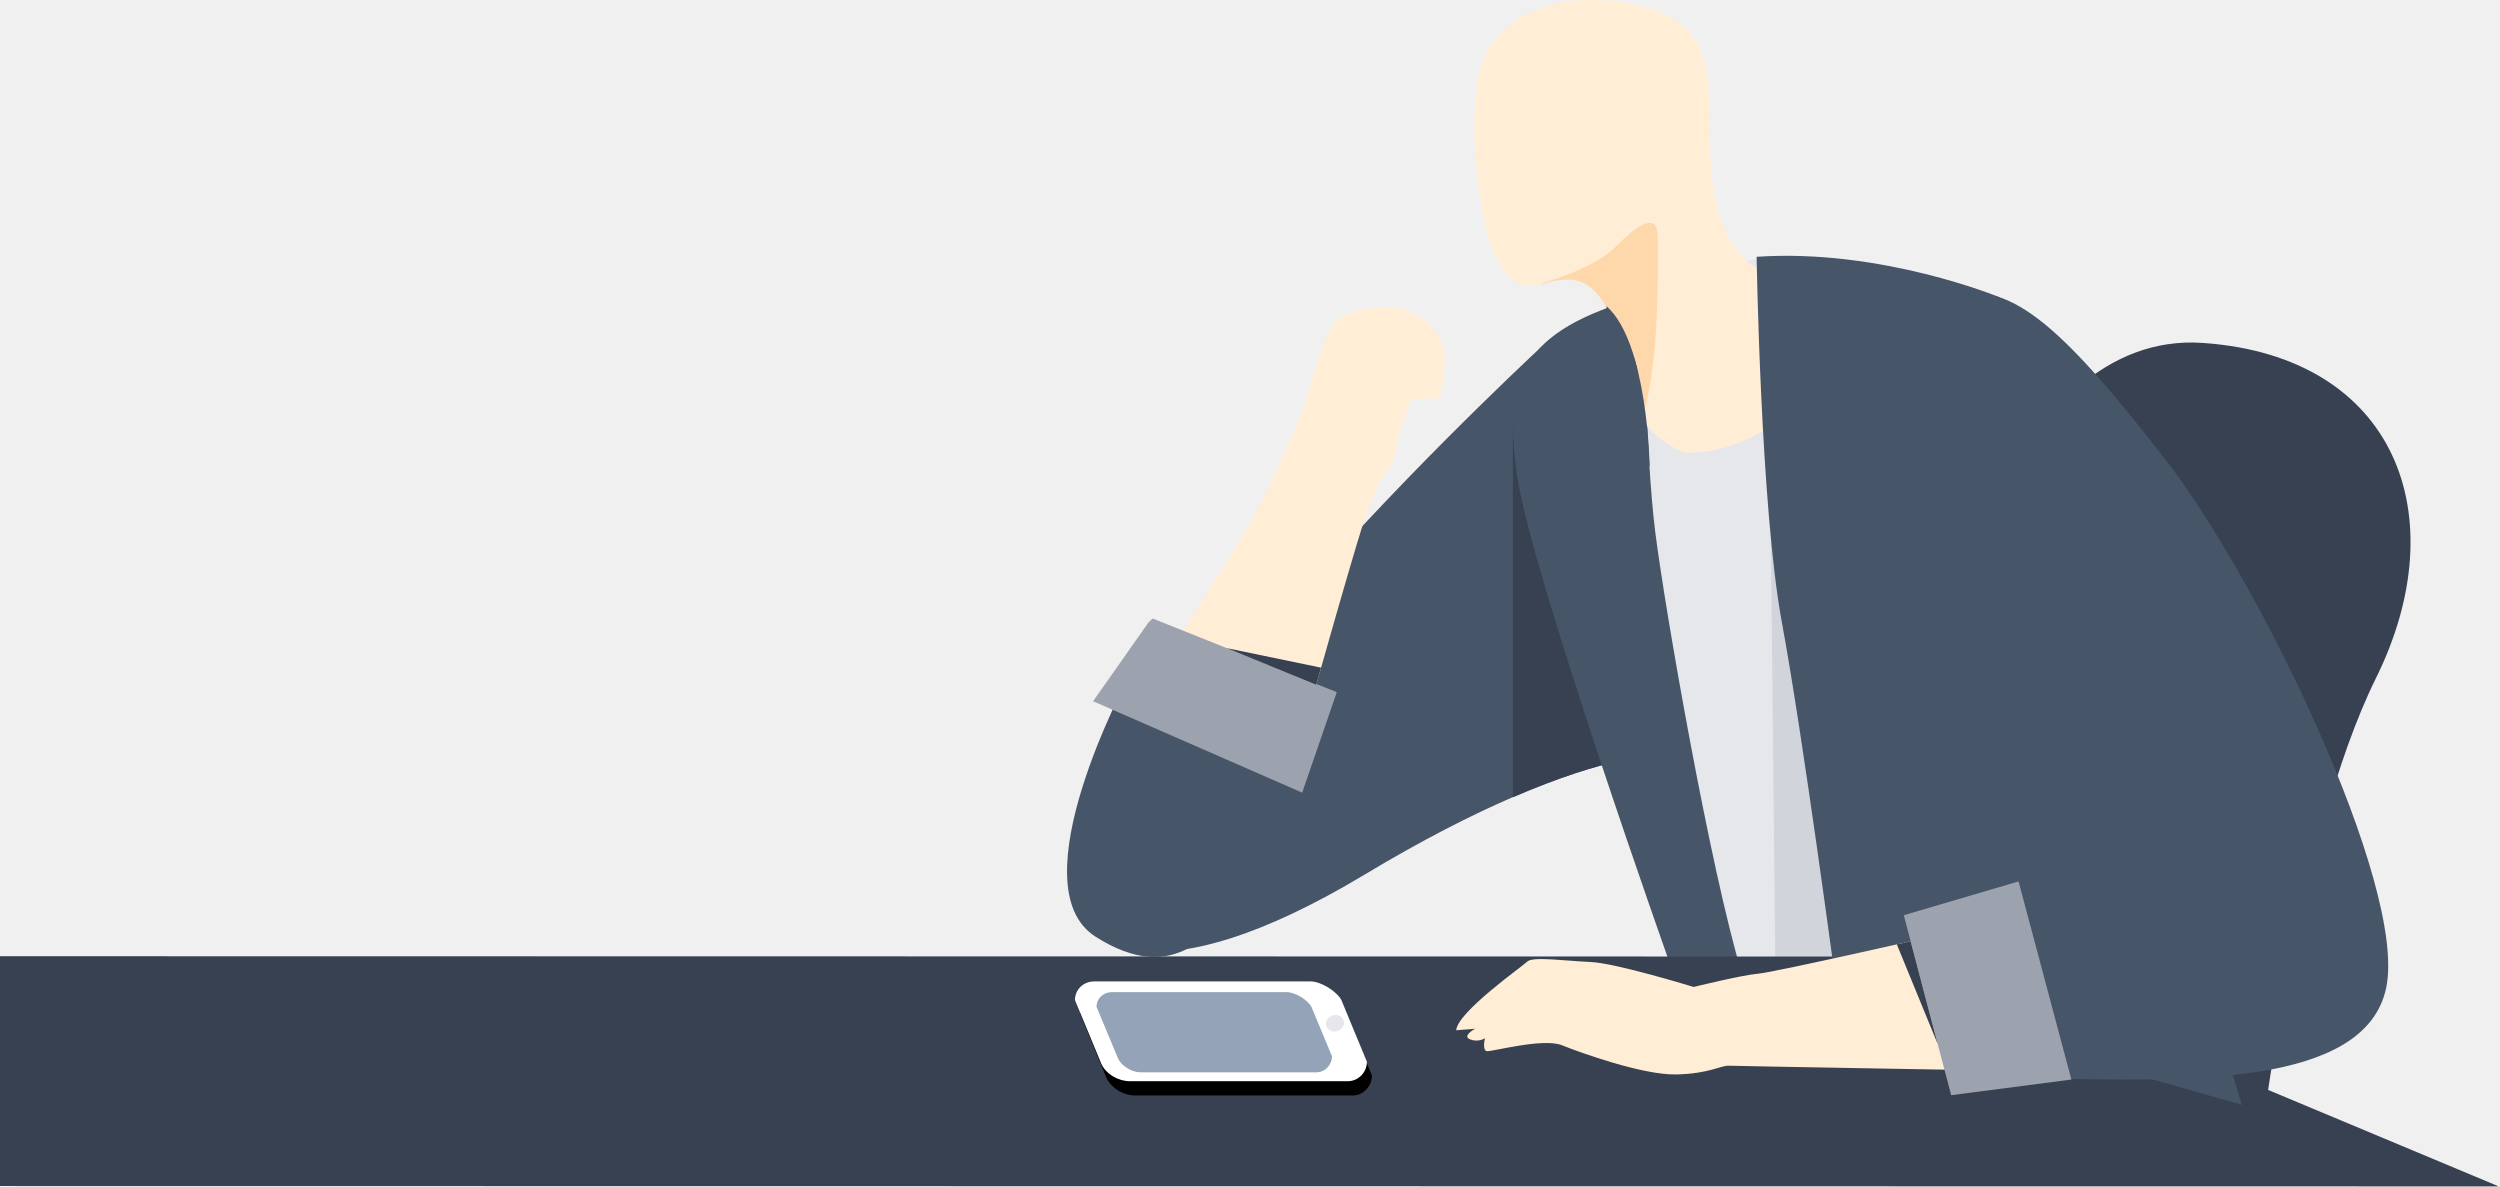
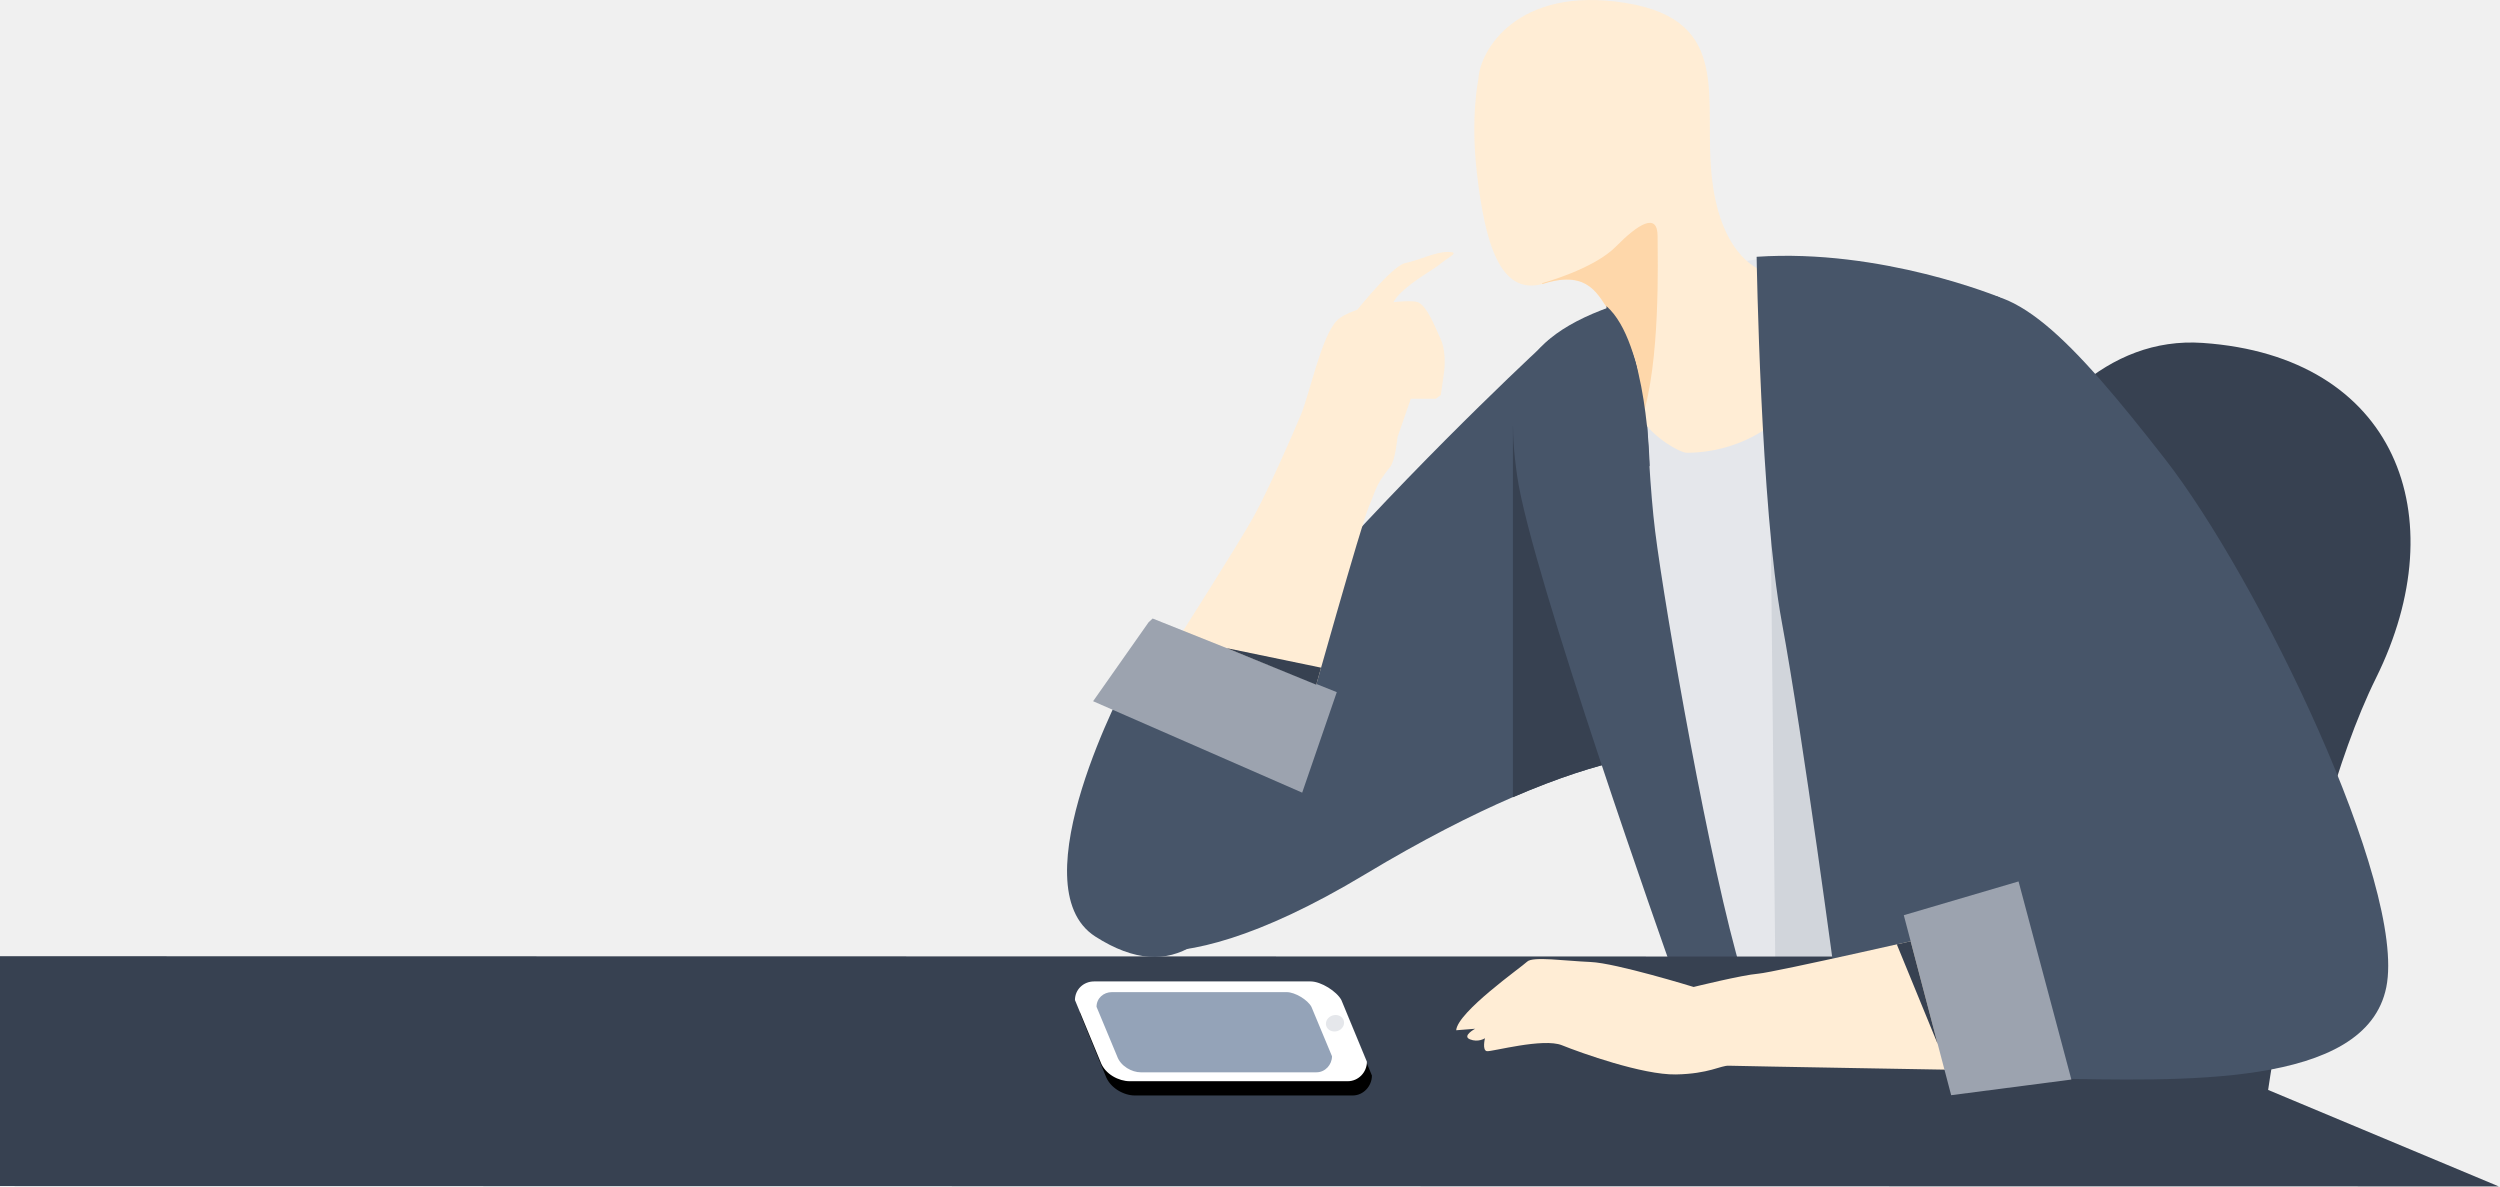
<svg xmlns="http://www.w3.org/2000/svg" width="100%" height="100%" viewBox="0 0 1403 666" version="1.1" xml:space="preserve" style="fill-rule:evenodd;clip-rule:evenodd;stroke-linejoin:round;stroke-miterlimit:2;">
  <g transform="matrix(1,0,0,1,1086.47,465.021)">
    <path d="M0,-97.96C0,-97.96 41.164,-280.059 149.687,-272.575C258.209,-265.09 291.889,-175.41 246.982,-84.597C202.077,6.217 181.495,182.099 181.495,182.099L44.906,128.488L0,-97.96Z" style="fill:rgb(55,65,81);fill-rule:nonzero;" />
  </g>
  <g transform="matrix(1,0,0,1,939.48,346.117)">
    <path d="M0,77.062C0,77.062 -0.683,76.987 -2.068,76.977C-9.57,76.893 -37.74,78.399 -90.636,101.301C-113.519,111.2 -141.023,125.102 -173.487,144.608C-294.864,217.542 -325.774,176.445 -325.774,176.445C-320.283,73.844 -70.223,-155.422 -70.223,-155.422L-61.016,-86.874L-5.876,61.279L0,77.062Z" style="fill:rgb(71,85,105);fill-rule:nonzero;" />
  </g>
  <g transform="matrix(1,0,0,1,937.51,263.548)">
    <path d="M0,159.547C-7.502,159.463 -35.469,160.969 -88.469,183.871L-88.469,-24.324L-58.947,-4.304L-3.807,143.849L0,159.547Z" style="fill:rgb(55,65,81);fill-rule:nonzero;" />
  </g>
  <g transform="matrix(1,0,0,1,864.72,550.376)">
    <path d="M0,-345.106C0,-345.106 71.53,-411.473 150.801,-405.942C230.071,-400.412 336.513,-370.451 347.574,-245.46C358.635,-120.469 389.352,66.367 389.352,66.367L112.892,-8.096C112.892,-8.096 48.669,-113.93 11.062,-216.797C-26.546,-319.666 -9.174,-337.365 0,-345.106" style="fill:rgb(229,231,235);fill-rule:nonzero;" />
  </g>
  <g transform="matrix(1,0,0,1,993.8,568.934)">
    <path d="M0,-266.976L2.546,-22.317L82.768,0L0,-266.976Z" style="fill:rgb(209,213,219);fill-rule:nonzero;" />
  </g>
  <g transform="matrix(1,0,0,1,922.21,546.617)">
    <path d="M0,-380.213C0,-380.213 1.135,-292.678 6.666,-248.435C12.196,-204.19 37.772,-57.958 55.402,0L15.286,-4.806C15.286,-4.806 -63.02,-225.205 -70.762,-279.405C-78.505,-333.605 -69.734,-361.039 0,-380.213" style="fill:rgb(71,85,105);fill-rule:nonzero;" />
  </g>
  <g transform="matrix(1,0,0,1,1004.03,47.5504)">
    <path d="M0,150.8C0,156.806 -4.368,180.307 -5.463,185.228C-6.558,190.139 -28.104,206.549 -57.377,206.54C-61.296,206.53 -76.116,198.138 -82.626,187.557C-85.209,183.347 -86.481,178.801 -85.237,174.291C-80.868,158.453 -92.89,138.236 -99.99,128.394C-107.101,118.561 -112.012,103.808 -137.15,111.46C-137.59,111.592 -138.02,111.722 -138.441,111.825C-162.381,118.271 -170.69,88.59 -175.209,49.448C-178.895,17.53 -174.31,-3.293 -174.31,-3.293C-173.748,-18.636 -152.998,-55.749 -91.795,-45.916C-30.602,-36.075 -48.629,8.729 -43.165,53.541C-37.702,98.344 -14.753,104.35 -14.753,104.35C-14.753,104.35 0,144.784 0,150.8" style="fill:rgb(255,237,213);fill-rule:nonzero;" />
  </g>
  <g transform="matrix(1,0,0,1,921.41,119.006)">
    <path d="M0,116.101C-2.583,111.891 -3.855,107.345 -2.611,102.835C1.758,86.997 -10.264,66.779 -17.364,56.937C-24.475,47.105 -29.386,32.351 -54.524,40.004C-54.964,40.135 -55.394,40.266 -55.815,40.369C-55.937,40.07 -55.993,39.911 -55.993,39.911C-55.993,39.911 -27.187,32.164 -14.558,19.357C-1.928,6.549 8.831,0 8.831,13.566C8.831,26.56 10.552,83.759 0,116.101" style="fill:rgb(254,215,170);fill-rule:nonzero;" />
  </g>
  <g transform="matrix(-0.756532,-0.00032332,-0.00042737,1,708.392,536.676)">
    <path d="M-917.265,128.828L936.295,129.228L969.232,0.255L-509.599,-0.022L-917.265,128.828Z" style="fill:rgb(55,65,81);fill-rule:nonzero;" />
  </g>
  <g transform="matrix(1,0,0,1,985.82,615.308)">
-     <path d="M0,-471.201C0,-471.201 2.242,-330.398 14.13,-266.243C26.016,-202.09 44.818,-60.346 44.818,-60.346L272.273,4.751L136.499,-448.413C136.499,-448.413 70.216,-475.952 0,-471.201" style="fill:rgb(71,85,105);fill-rule:nonzero;" />
+     <path d="M0,-471.201C0,-471.201 2.242,-330.398 14.13,-266.243C26.016,-202.09 44.818,-60.346 44.818,-60.346L258.946,-34.797L136.499,-448.413C136.499,-448.413 70.216,-475.952 0,-471.201" style="fill:rgb(71,85,105);fill-rule:nonzero;" />
  </g>
  <g transform="matrix(1,0,0,1,1096.41,597.967)">
    <path d="M-1.458,-430.872C32.035,-443.875 66.043,-407.78 118.498,-340.501C170.954,-273.22 254.198,-101.03 242.795,-44.012C231.392,13.003 126.48,8.442 52.357,7.303L10.165,-94.188L88.85,-105.591C88.85,-105.591 -98.386,-393.241 -1.458,-430.872Z" style="fill:rgb(71,85,105);fill-rule:nonzero;" />
  </g>
  <g transform="matrix(1,0,0,1,1093.19,603.32)">
    <path d="M0,-79.817C0,-79.817 -97.499,-57.596 -106.474,-56.885C-115.447,-56.173 -142.73,-49.434 -142.73,-49.434C-142.73,-49.434 -186.409,-62.88 -200.566,-63.45C-214.721,-64.022 -232.998,-66.725 -236.142,-63.657C-239.285,-60.585 -275.111,-35.506 -275.982,-25.142L-265.325,-25.987C-265.325,-25.987 -272.906,-21.925 -268.241,-20.038C-263.575,-18.149 -259.825,-20.669 -259.825,-20.669C-259.825,-20.669 -261.532,-13.739 -258.684,-13.399C-255.834,-13.059 -227.113,-20.973 -216.617,-16.726C-206.12,-12.477 -171.266,0 -152.666,-0.343C-134.07,-0.689 -127.502,-5.449 -122.97,-5.245C-118.438,-5.038 22.382,-2.611 22.382,-2.611L0,-79.817Z" style="fill:rgb(255,237,213);fill-rule:nonzero;" />
  </g>
  <g transform="matrix(0.257645,0.96624,0.96624,-0.257645,1177.87,555.975)">
    <path d="M-70.858,-27.74L44.215,-27.74L35.317,-95.185L-69.133,-94.85L-70.858,-27.74Z" style="fill:rgb(156,163,175);fill-rule:nonzero;" />
  </g>
  <g transform="matrix(-0.795691,0.605703,0.605703,0.795691,717.88,525.333)">
    <path d="M-19.905,-166.401C-19.905,-166.401 100.357,-111.721 82.246,-62.266C64.136,-12.809 26.507,-19.269 -19.905,-41.767C-66.318,-64.265 -65.855,-76.553 -65.855,-76.553L-19.905,-166.401Z" style="fill:rgb(71,85,105);fill-rule:nonzero;" />
  </g>
  <g transform="matrix(1,0,0,1,780.11,306.783)">
-     <path d="M0,-44.684C-8.595,-34.071 -7.972,-31.34 -11.934,-22.416C-15.893,-13.491 -45.238,90.96 -45.238,90.96L-121.224,55.222C-121.224,55.222 -84.645,-2.118 -76.514,-16.929C-68.383,-31.738 -55.022,-62.036 -50.079,-73.911C-45.134,-85.787 -38.57,-117.939 -29.914,-126.792C-21.258,-135.644 4.386,-135.037 9.119,-132.821C13.852,-130.604 24.461,-125.301 28.338,-116.636C32.216,-107.969 30.073,-96.355 30.073,-96.355L28.476,-85.111L25.696,-83.007L11.663,-83.007L4.179,-61.484C4.179,-61.484 2.98,-48.365 0,-44.684" style="fill:rgb(255,237,213);fill-rule:nonzero;" />
+     <path d="M0,-44.684C-8.595,-34.071 -7.972,-31.34 -11.934,-22.416C-15.893,-13.491 -45.238,90.96 -45.238,90.96L-121.224,55.222C-121.224,55.222 -84.645,-2.118 -76.514,-16.929C-68.383,-31.738 -55.022,-62.036 -50.079,-73.911C-45.134,-85.787 -38.57,-117.939 -29.914,-126.792C-21.258,-135.644 11.075,-139.331 15.808,-137.115C20.541,-134.898 24.461,-125.301 28.338,-116.636C32.216,-107.969 30.073,-96.355 30.073,-96.355L28.476,-85.111L25.696,-83.007L11.663,-83.007L4.179,-61.484C4.179,-61.484 2.98,-48.365 0,-44.684" style="fill:rgb(255,237,213);fill-rule:nonzero;" />
+     <g transform="matrix(1,0,0,1,-589.722,-506.589)">
+       <path d="M567.036,379C567.036,379 590.198,349.092 598.185,347.449C606.171,345.805 614.958,341.191 622.146,341.191C629.334,341.191 622.944,343.765 618.152,347.712C613.36,351.659 603.807,356.496 596.204,363.684C588.601,370.872 590.197,375.808 590.197,375.808L580.613,379L567.036,379Z" style="fill:rgb(255,237,213);fill-rule:nonzero;" />
+     </g>
  </g>
  <g transform="matrix(1,0,0,1,644.6,442.738)">
    <path d="M0,-93.528L-31.151,-49.217L86.185,2.099L105.602,-54.301L2.27,-95.627L0,-93.528Z" style="fill:rgb(156,163,175);fill-rule:nonzero;" />
  </g>
  <g transform="matrix(1,0,0,1,1064.49,584.164)">
    <path d="M0,-54.182L22.943,1.745L7.765,-55.927L0,-54.182Z" style="fill:rgb(55,65,81);fill-rule:nonzero;" />
  </g>
  <g transform="matrix(1,0,0,1,741.38,373.285)">
    <path d="M0,1.406L-52.981,-9.563L-2.709,10.969L0,1.406Z" style="fill:rgb(55,65,81);fill-rule:nonzero;" />
  </g>
  <g transform="matrix(1,0,0,1,769.92,568.944)">
    <path d="M0,34.664C0,40.598 -4.811,45.832 -10.744,45.832L-133.164,45.832C-139.097,45.832 -147.006,41.725 -149.521,34.664L-163.846,-0.338C-163.846,-6.272 -159.036,-11.168 -153.102,-11.168L-31.618,-11.168C-25.684,-11.168 -16.911,-5.191 -14.325,-0.338L0,34.664Z" style="fill-rule:nonzero;" />
  </g>
  <g transform="matrix(1,0,0,1,767.11,561.686)">
    <path d="M0,34.18C0,40.114 -4.811,45.09 -10.744,45.09L-133.164,45.09C-139.097,45.09 -147.006,41.241 -149.521,34.18L-163.846,-0.451C-163.846,-6.384 -159.036,-10.91 -153.102,-10.91L-31.618,-10.91C-25.684,-10.91 -16.911,-5.304 -14.325,-0.451L0,34.18Z" style="fill:white;fill-rule:nonzero;" />
  </g>
-   <g transform="matrix(1,0,0,1,747.52,565.779)">
+   <g transform="matrix(1,1.11022e-16,1.11022e-16,1,747.52,565.779)">
    <path d="M0,26.994C0,31.779 -3.88,35.997 -8.665,35.997L-107.401,35.997C-112.187,35.997 -118.565,32.687 -120.593,26.994L-132.147,-0.753C-132.147,-5.538 -128.268,-9.003 -123.481,-9.003L-25.501,-9.003C-20.715,-9.003 -13.639,-4.667 -11.554,-0.753L0,26.994Z" style="fill:rgb(148,163,184);fill-rule:nonzero;" />
  </g>
  <g transform="matrix(-0.285395,-0.95841,-0.95841,0.285395,746.39,569.936)">
    <path d="M-4.932,-6.615C-7.463,-6.615 -9.515,-4.311 -9.514,-1.468C-9.514,1.373 -7.462,3.677 -4.932,3.676C-2.399,3.676 -0.349,1.372 -0.349,-1.47C-0.35,-4.311 -2.4,-6.616 -4.932,-6.615" style="fill:rgb(229,231,235);fill-rule:nonzero;" />
  </g>
  <g transform="matrix(0.958626,0,0,0.996014,901.52,261.811)">
    <path d="M0,-90.38C0,-90.38 2.69,-24.444 25.323,0C25.323,0 24.247,-70.009 0,-90.38" style="fill:rgb(71,85,105);fill-rule:nonzero;" />
  </g>
</svg>
